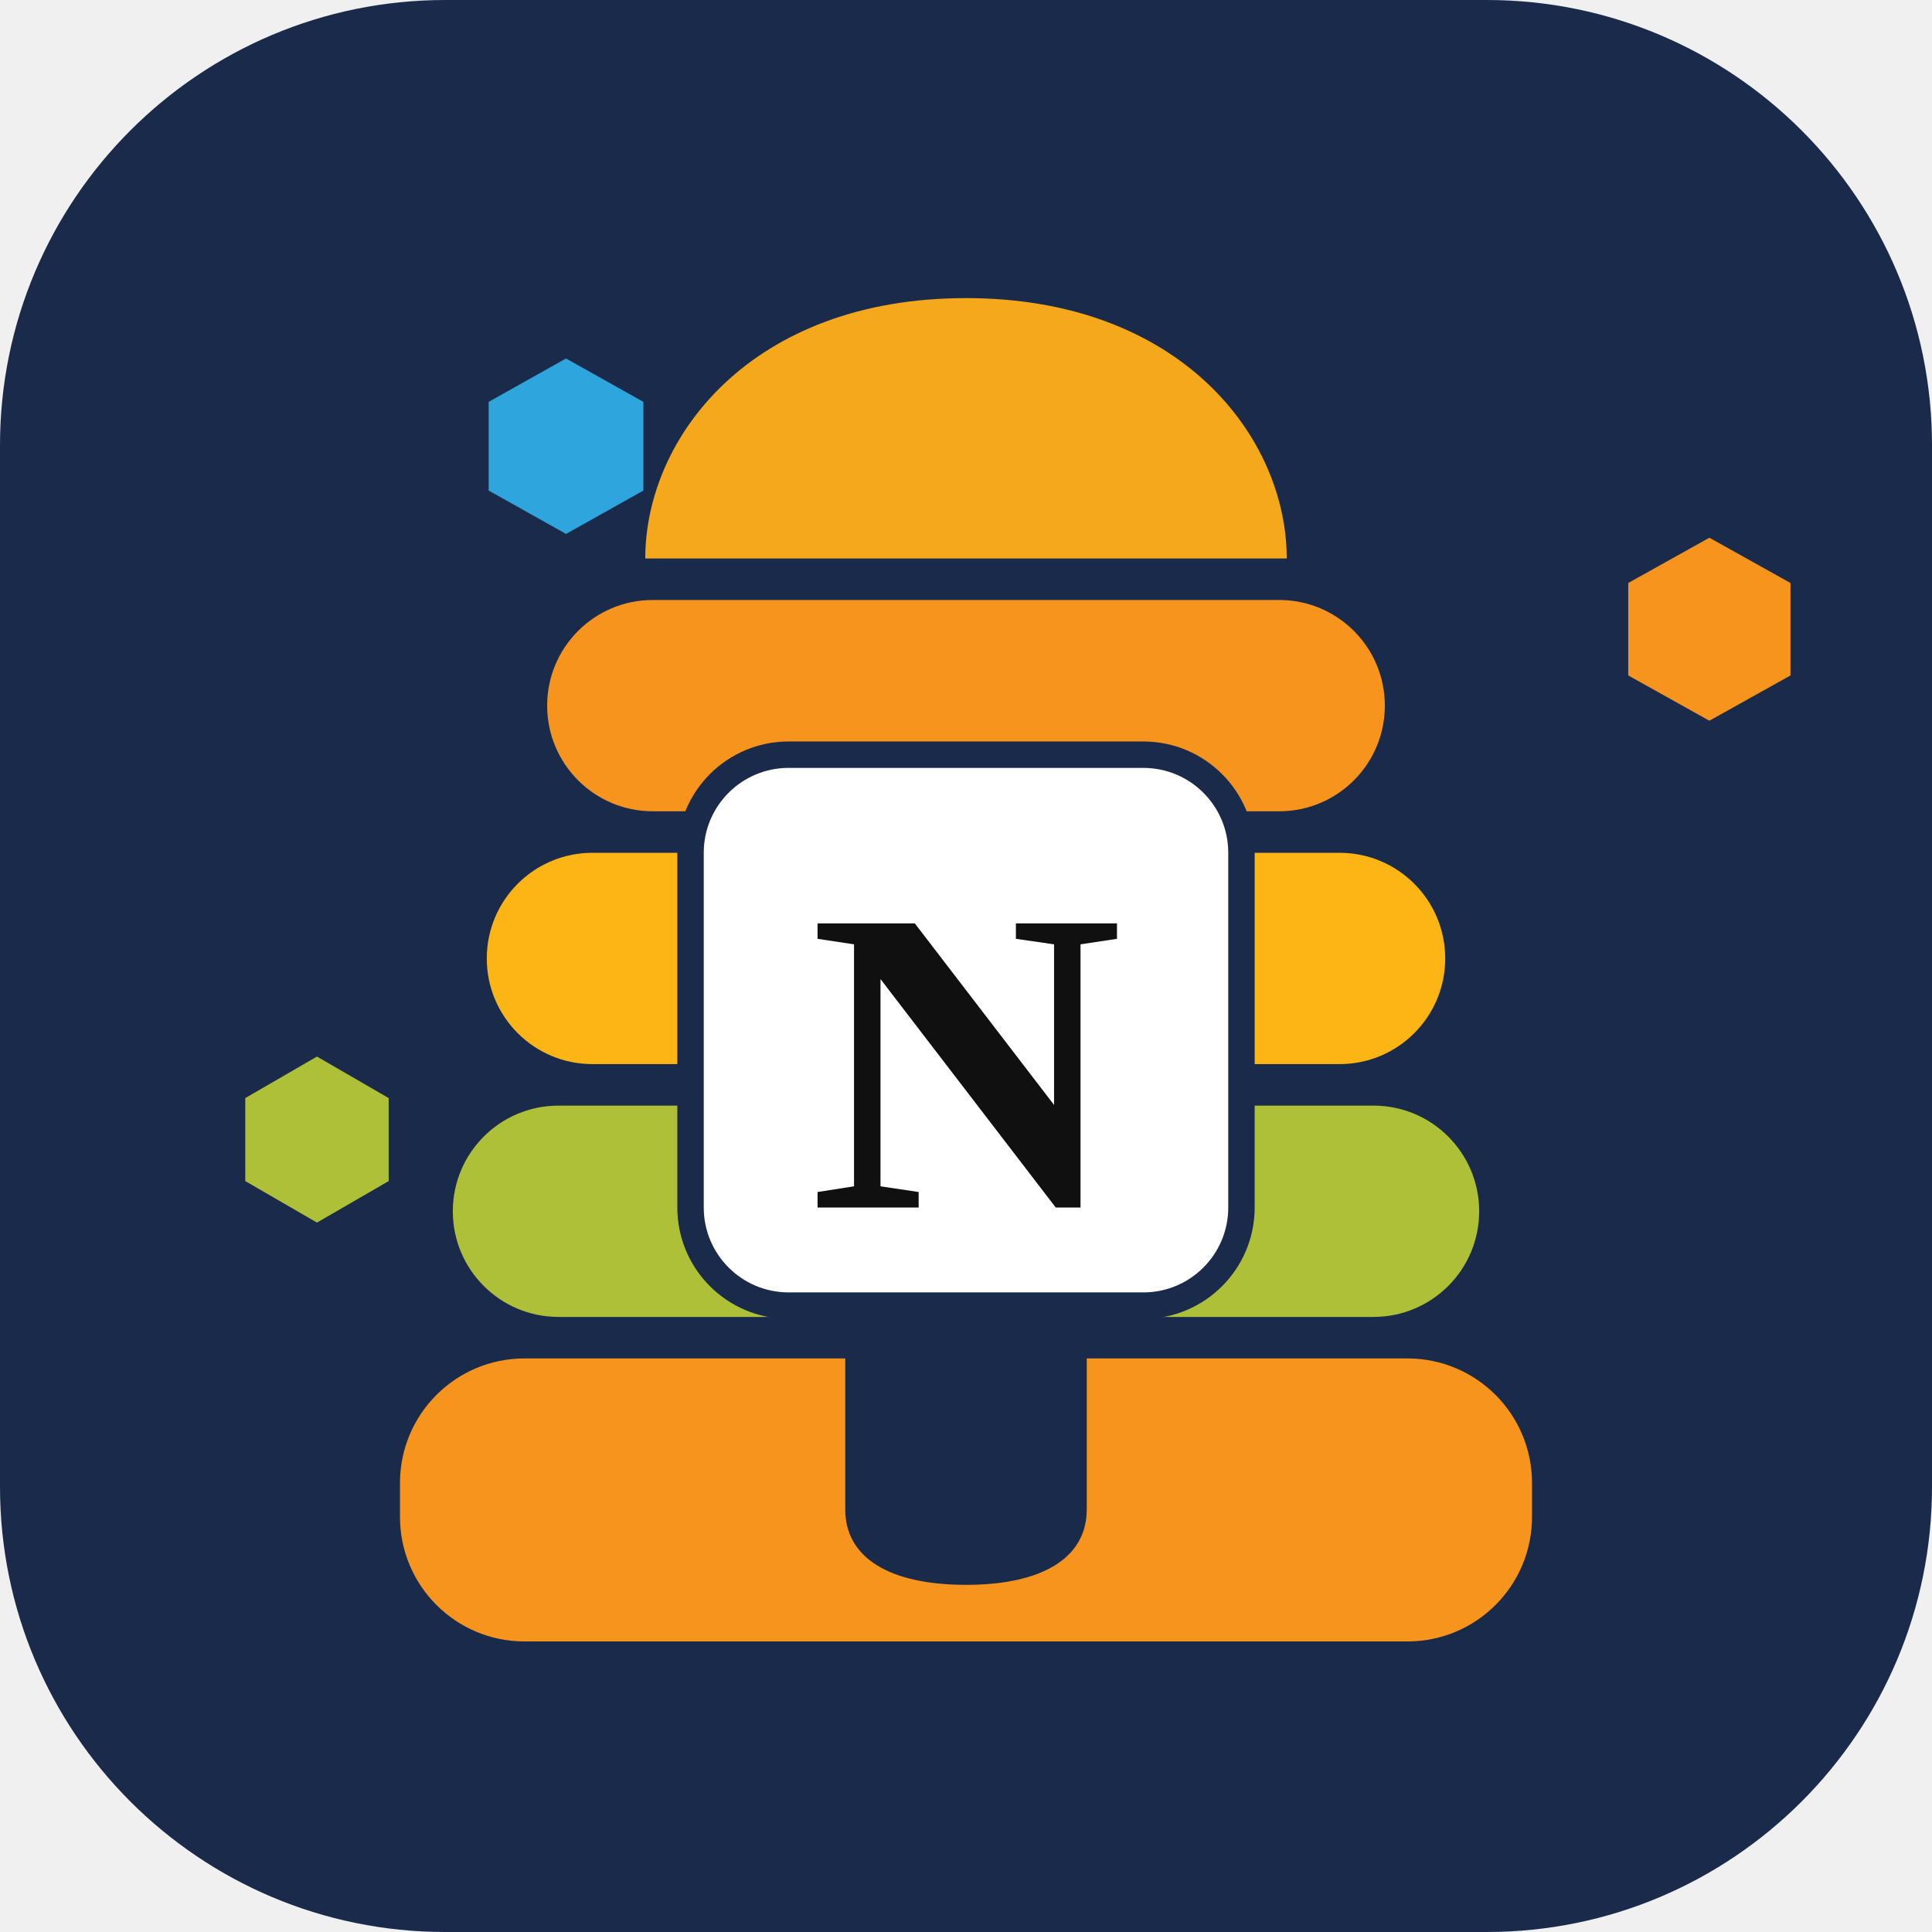
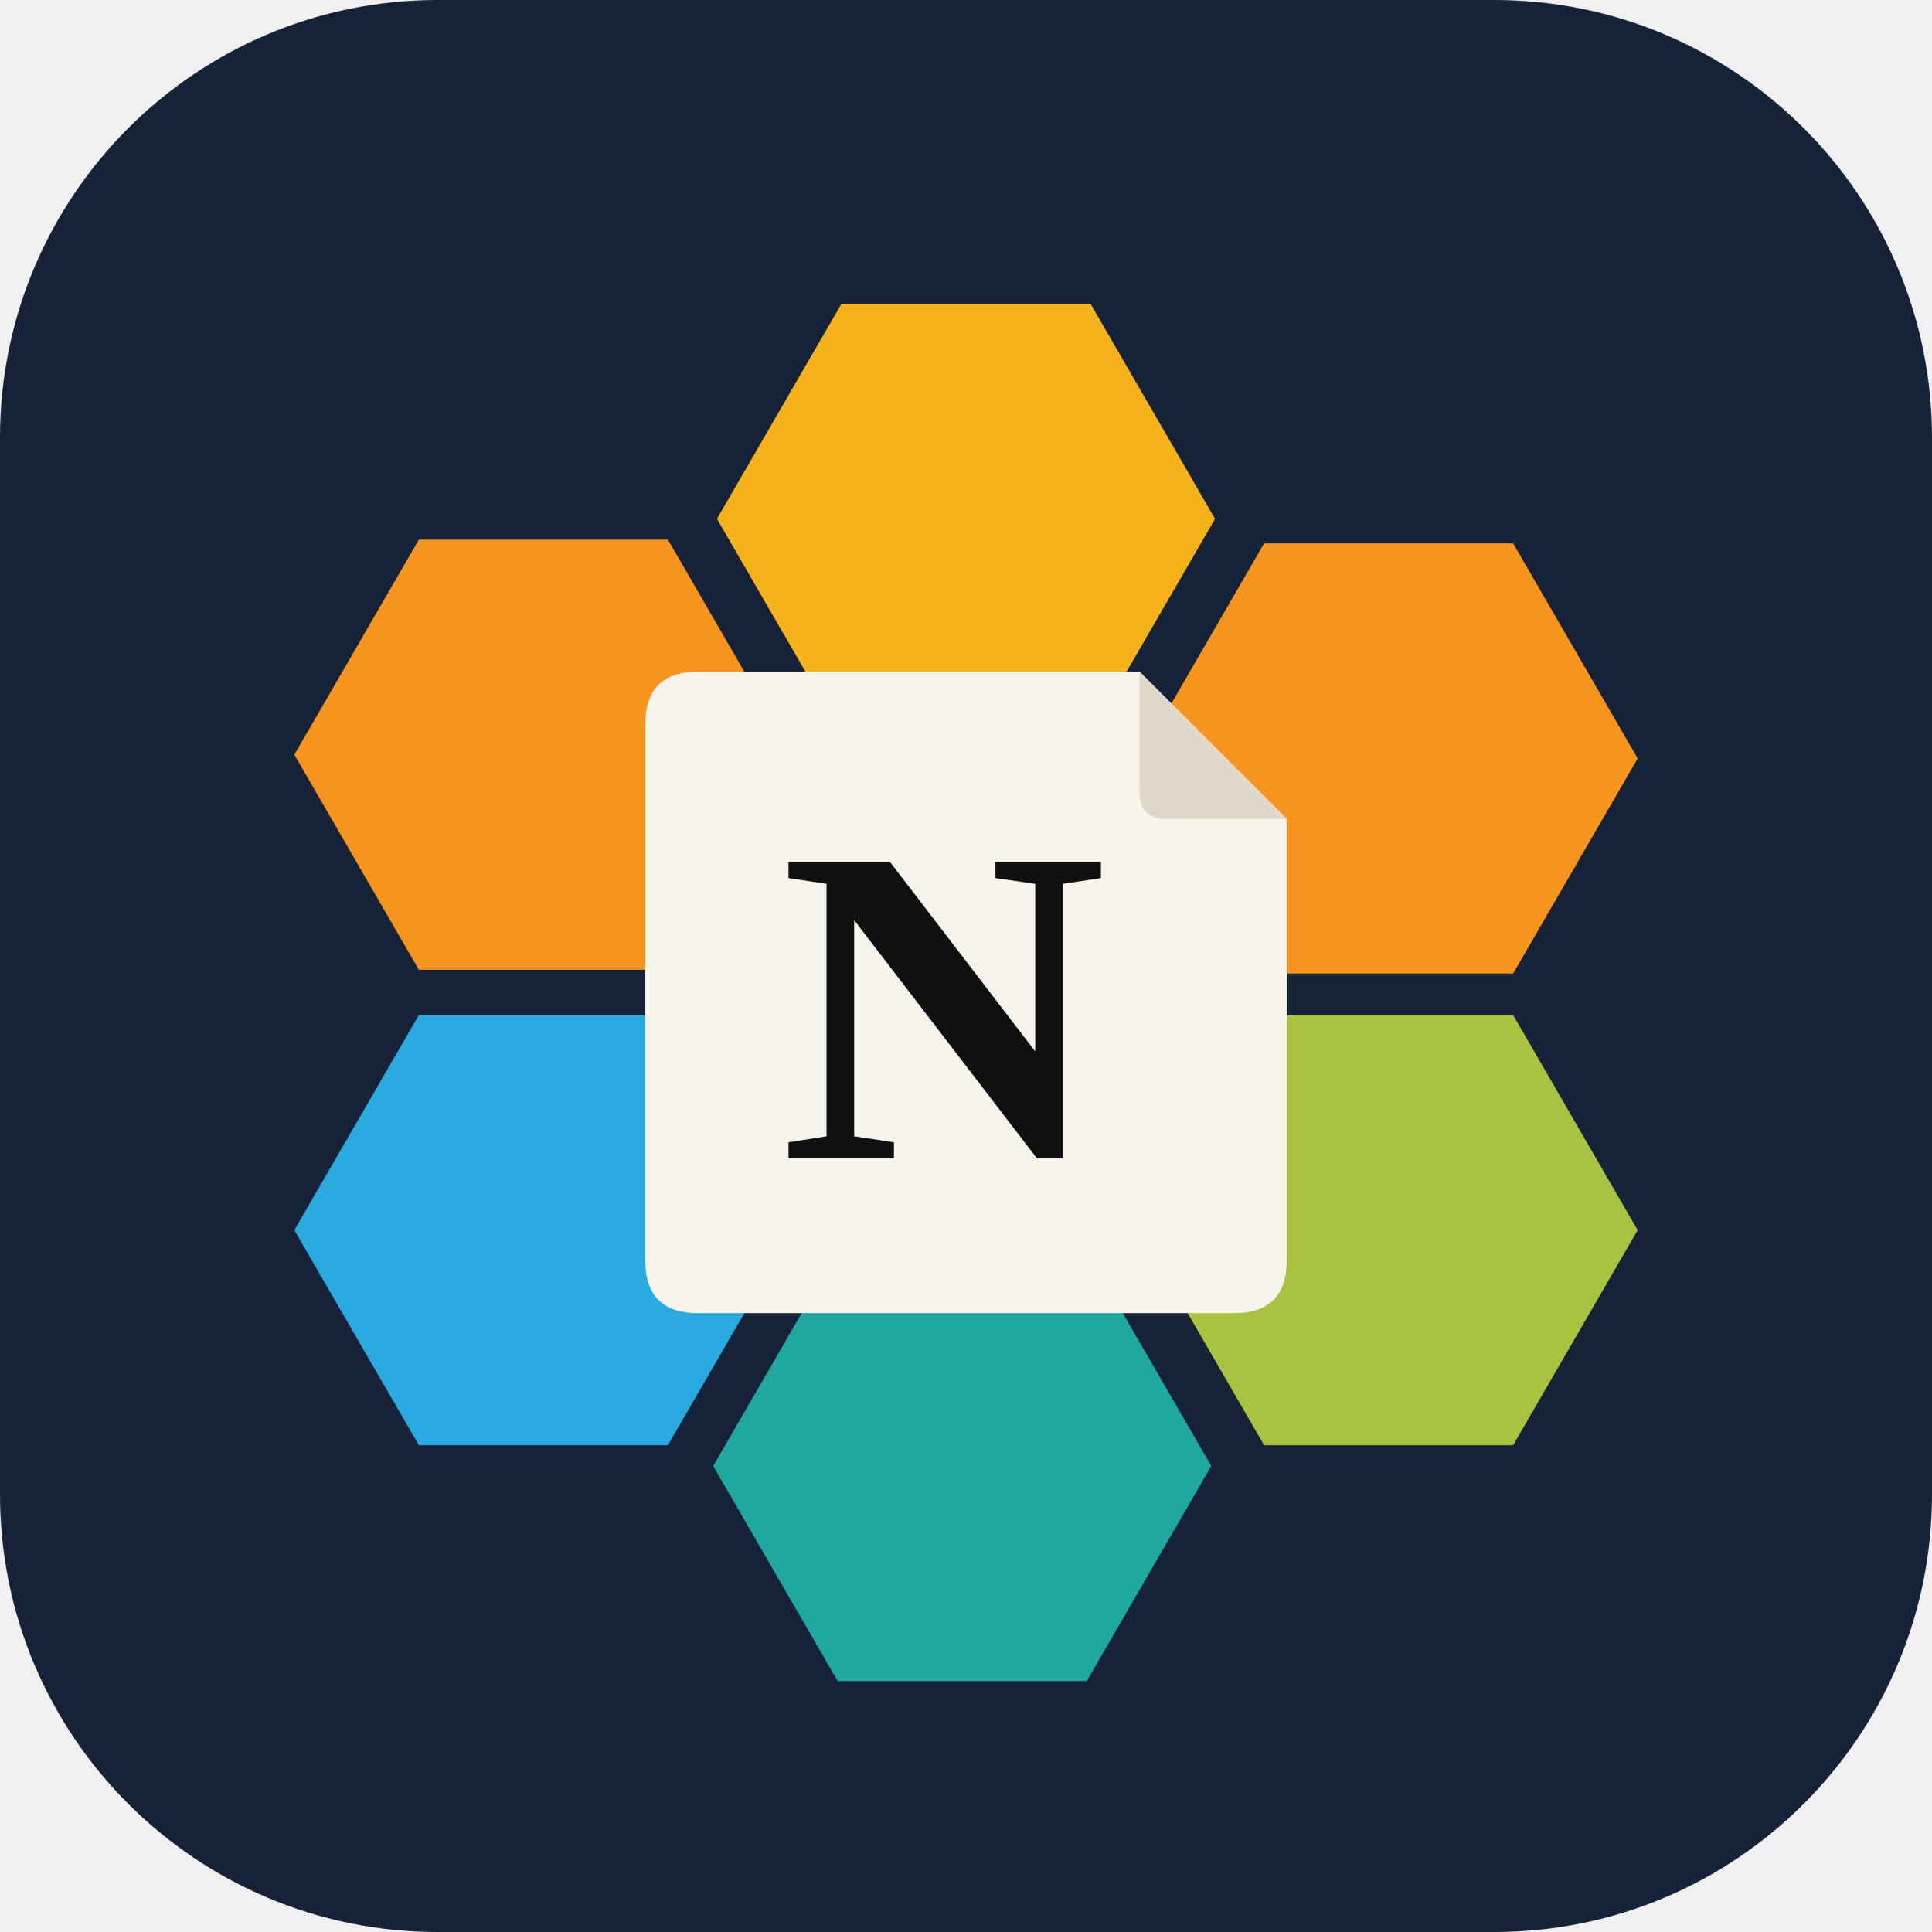
<svg xmlns="http://www.w3.org/2000/svg" viewBox="0 0 1024 1024" width="1024" height="1024">
  <defs>
    <clipPath id="squircle">
-       <rect x="0" y="0" width="1024" height="1024" rx="236" />
+       <rect x="0" y="0" width="1024" height="1024" rx="232" />
    </clipPath>
  </defs>
  <g clip-path="url(#squircle)">
-     <rect x="0" y="0" width="1024" height="1024" fill="#1a2a4a" />
-     <polygon points="300,190 341,213 341,260 300,283 259,260 259,213" fill="#2fa5dd" />
-     <polygon points="906,285 949,309 949,358 906,382 863,358 863,309" fill="#f7941e" />
-     <polygon points="168,560 206,582 206,626 168,648 130,626 130,582" fill="#aebf38" />
-     <path d="M 512 158 C 398 158 342 232 342 296 L 682 296 C 682 232 626 158 512 158 Z" fill="#f5a81c" />
-     <rect x="290" y="318" width="444" height="112" rx="56" fill="#f7941e" />
-     <rect x="258" y="452" width="508" height="112" rx="56" fill="#fdb515" />
-     <rect x="240" y="586" width="544" height="112" rx="56" fill="#aebf38" />
-     <rect x="212" y="720" width="600" height="150" rx="66" fill="#f7941e" />
-     <path d="M 448 700 L 576 700 L 576 800 C 576 826 552 840 512 840 C 472 840 448 826 448 800 Z" fill="#1a2a4a" />
-     <rect x="366" y="400" width="292" height="292" rx="52" fill="#ffffff" stroke="#1a2a4a" stroke-width="14" />
-     <text x="512" y="640" text-anchor="middle" font-family="Georgia, 'Times New Roman', serif" font-weight="bold" font-size="230" fill="#101010">N</text>
+     <rect x="0" y="0" width="1024" height="1024" fill="#152238" />
+     <polygon points="378,275 444,161 576,161 642,275 576,389 444,389" fill="#f5b21b" transform="translate(2,0)" />
+     <polygon points="156,400 222,286 354,286 420,400 354,514 222,514" fill="#f7941e" />
+     <polygon points="604,402 670,288 802,288 868,402 802,516 670,516" fill="#f7941e" />
+     <polygon points="156,652 222,538 354,538 420,652 354,766 222,766" fill="#29abe2" />
+     <polygon points="604,652 670,538 802,538 868,652 802,766 670,766" fill="#a9c23f" />
+     <polygon points="378,777 444,663 576,663 642,777 576,891 444,891" fill="#1fa8a0" />
+     <path d="M 342 384 Q 342 356 370 356 L 604 356 L 682 434 L 682 668 Q 682 696 654 696 L 370 696 Q 342 696 342 668 Z" fill="#f7f4ec" />
+     <path d="M 604 356 L 682 434 L 618 434 Q 604 434 604 420 Z" fill="#ddd8c8" />
+     <text x="500" y="614" text-anchor="middle" font-family="Georgia, 'Times New Roman', serif" font-weight="bold" font-size="240" fill="#101010">N</text>
  </g>
</svg>
